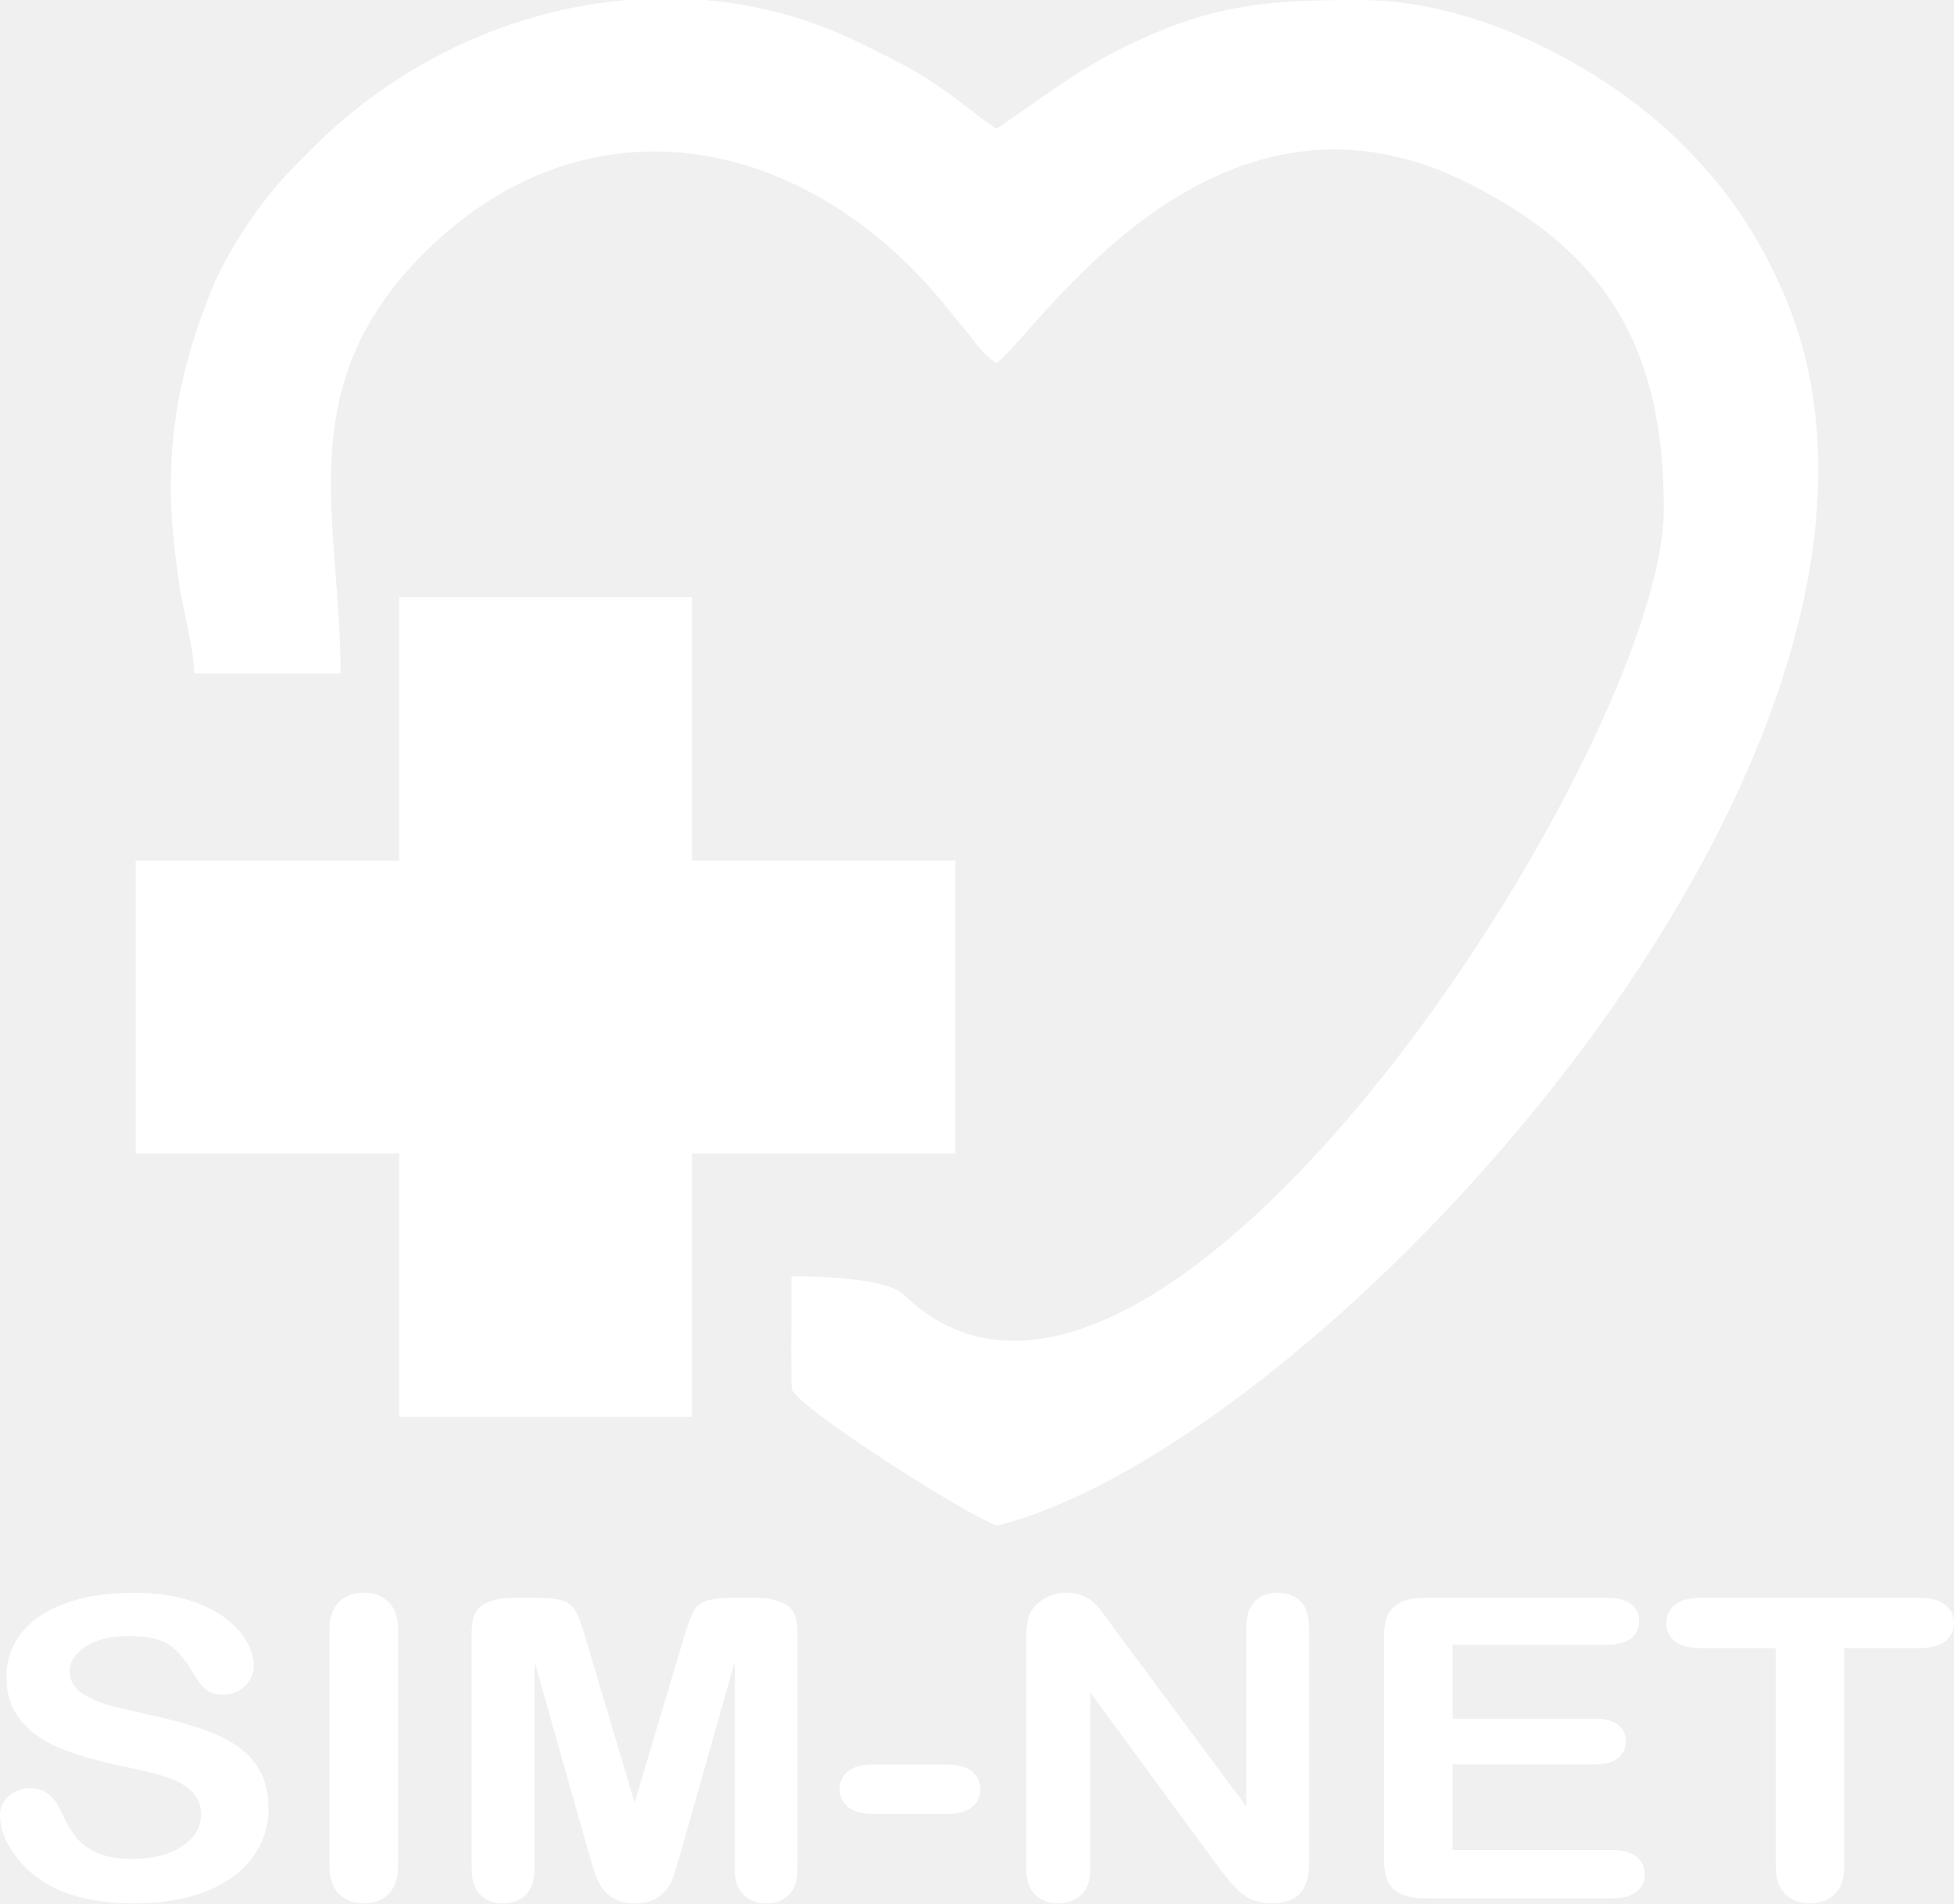
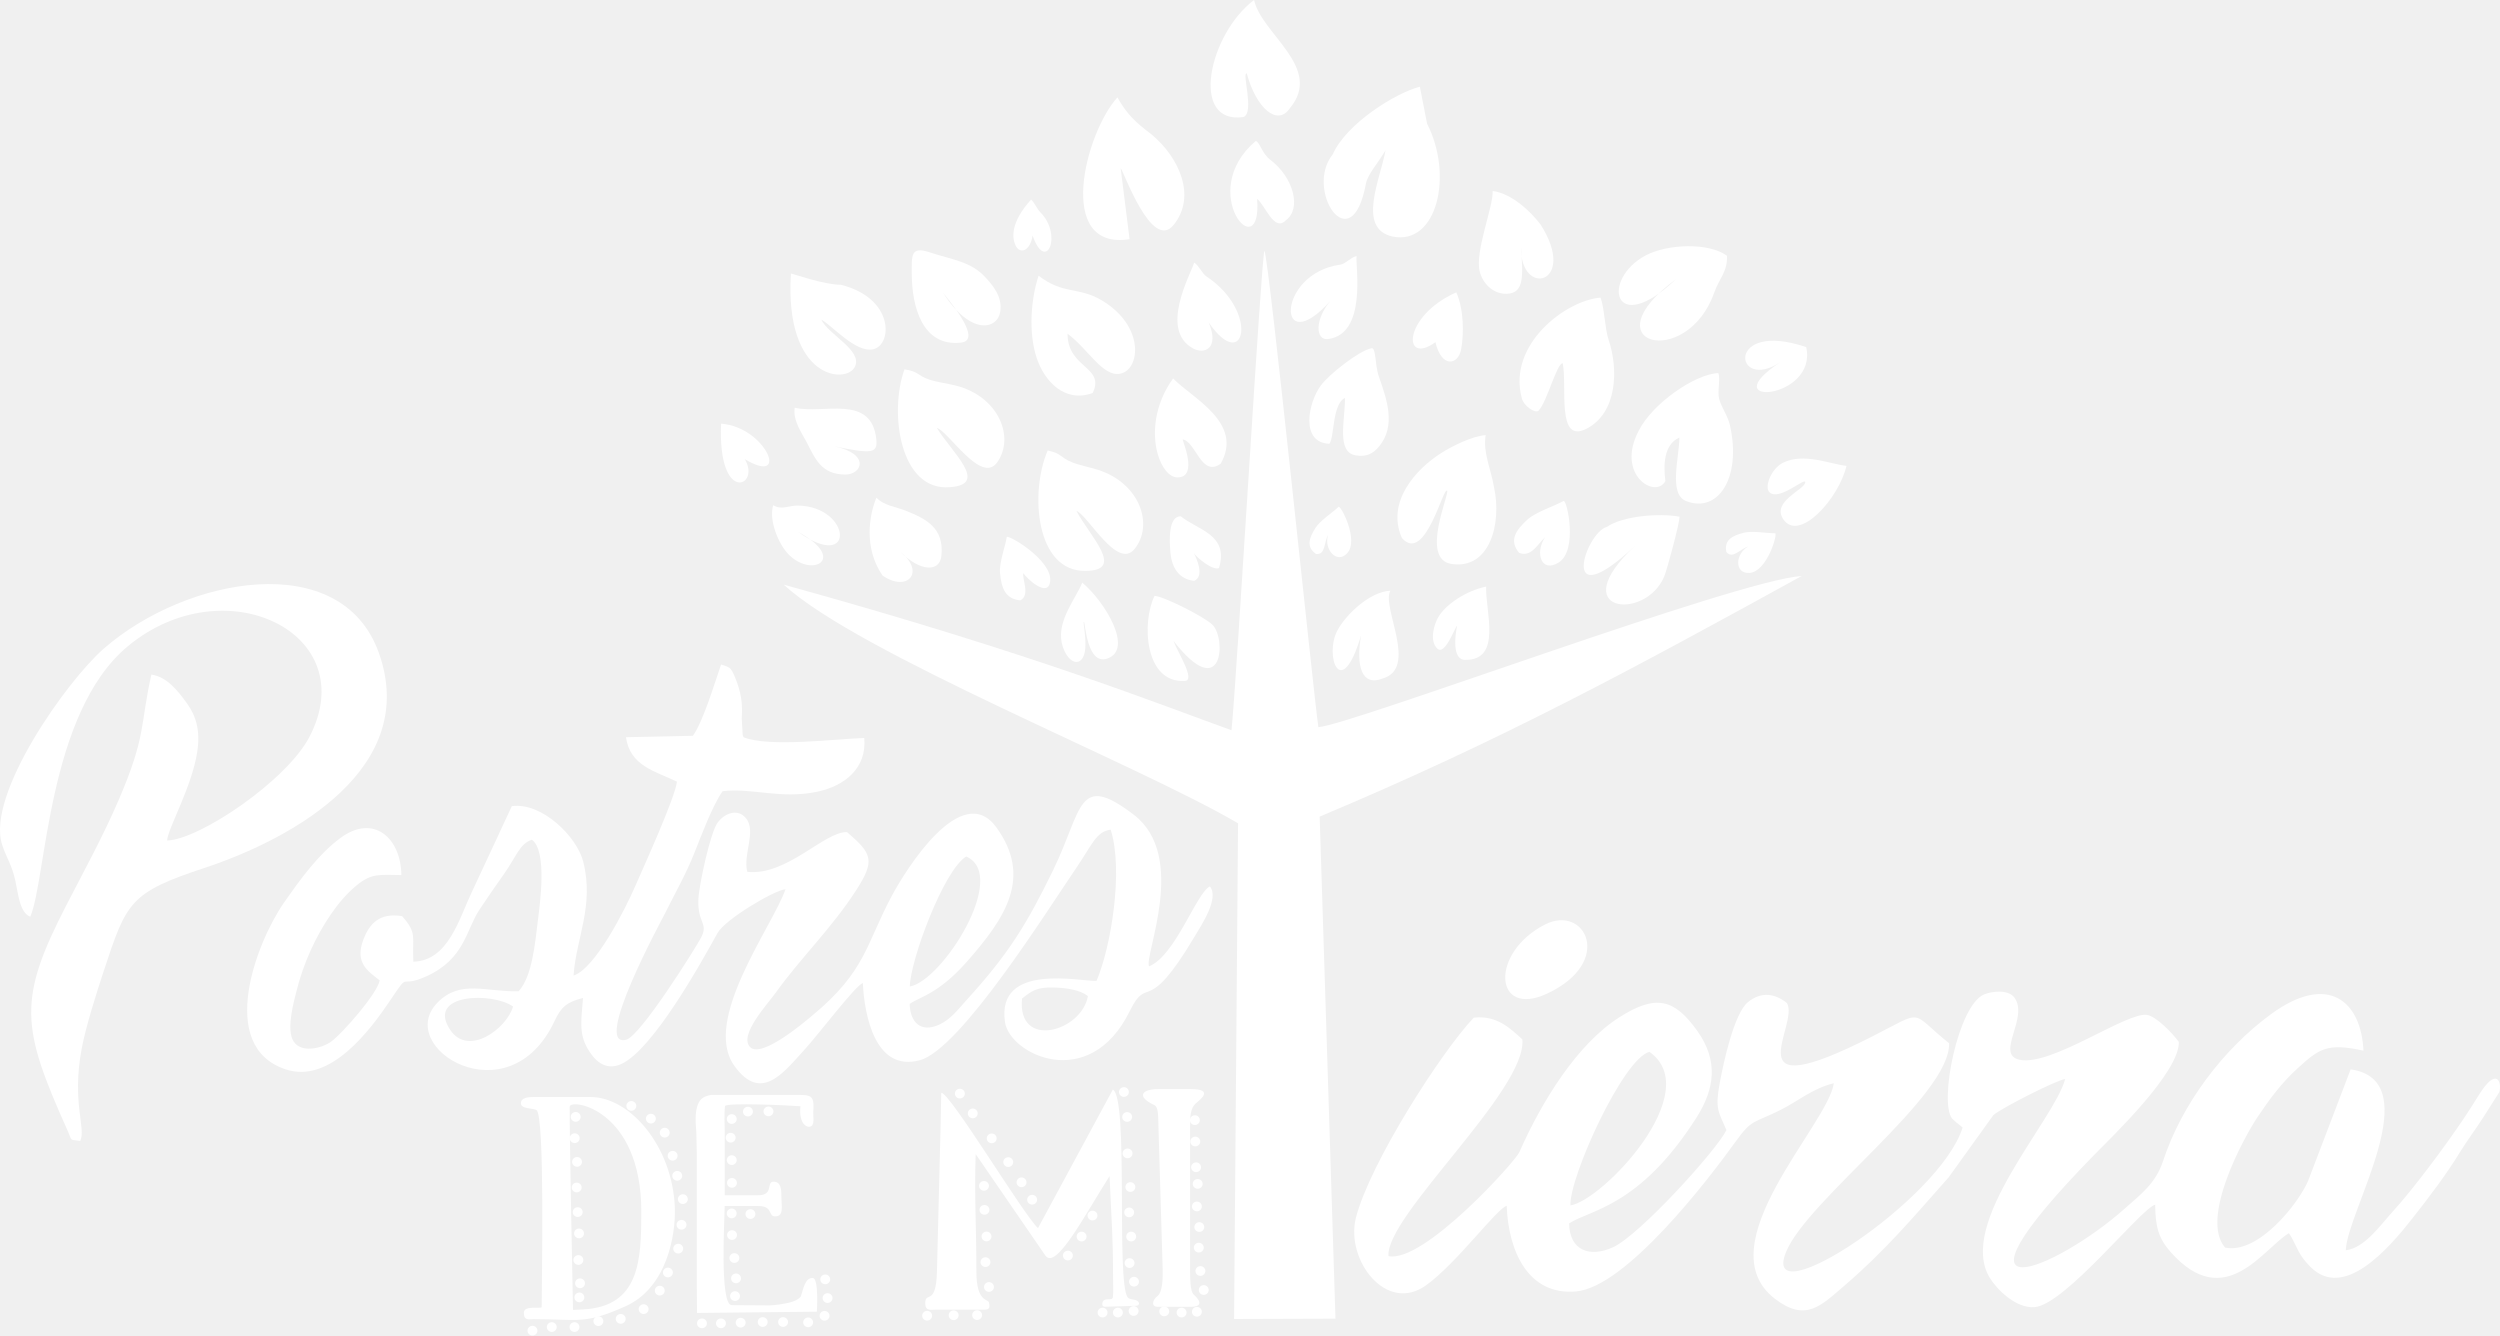
- <svg xmlns="http://www.w3.org/2000/svg" xml:space="preserve" width="35.026mm" height="34.118mm" version="1.1" style="shape-rendering:geometricPrecision; text-rendering:geometricPrecision; image-rendering:optimizeQuality; fill-rule:evenodd; clip-rule:evenodd" viewBox="0 0 810.69 789.67">
+ <svg xmlns="http://www.w3.org/2000/svg" xml:space="preserve" width="79.905mm" height="42.686mm" version="1.1" style="shape-rendering:geometricPrecision; text-rendering:geometricPrecision; image-rendering:optimizeQuality; fill-rule:evenodd; clip-rule:evenodd" viewBox="0 0 985305.1 526359.31">
  <defs>
    <style type="text/css">
   
    .fil0 {fill:white}
    .fil1 {fill:white;fill-rule:nonzero}
   
  </style>
  </defs>
  <g id="Capa_x0020_1">
-     <g id="_1999807482416">
+     <g id="_2642245167584">
+       <path class="fil0" d="M773509.29 444369.34c-8869.68,28573.36 -79976.32,74999.53 -69645.42,49195.71 8281.49,-20685.23 64917.72,-61659.87 64318.43,-82390.73 -15895.88,-12750.24 -9149.59,-13417.35 -30373.69,-2640.06 -56166.42,28517.88 -28363.74,-4466.28 -33535.35,-13215.12 -4726.47,-3793.01 -10121.27,-4626.59 -15348.38,-372.4 -5556.34,4519.31 -9694.62,24094.75 -11142.28,31894.1 -1940.9,10455.44 -420.49,11339.58 2646.23,18550.74 -4010.04,8124.89 -34286.31,41427.19 -44687.5,46173.38 -9166.86,4185.14 -17143.77,1337.91 -17320.11,-9386.35 8234.63,-5428.1 27778.02,-6417.05 50257.41,-41803.28 7124.84,-11215.03 8660.05,-22335.12 257.72,-34084.08 -9047.25,-12649.13 -16307.73,-14512.34 -30701.69,-5363.98 -16500.09,10487.5 -30477.27,32864.55 -39428.33,53174.92 -1659.75,3768.35 -37825.3,43888.45 -51579.29,40951.21 -1228.17,-15856.42 54732.32,-65503.44 52760.6,-85427.85 -4832.51,-4346.67 -9958.51,-9534.32 -19130.29,-8552.77 -12834.09,13469.14 -41075.75,57607.91 -46466.86,78901.06 -4175.27,16495.16 11920.37,37951.08 27696.63,26558.48 12184.25,-8796.93 27852,-30249.15 31736.26,-31294.81 626.41,17548.23 8275.33,35410.9 27318.07,33752.38 19614.9,-1709.07 51934.42,-43807.07 62699.37,-58769.49 6826.43,-9488.7 6926.32,-7227.19 18103.12,-12872.32 6906.59,-3487.2 12483.89,-8402.33 20811.01,-10418.45 -2318.23,16411.31 -50695.16,63835.06 -23226.65,84942.01 12127.53,9318.53 18152.45,2743.64 27199.69,-4995.28 16194.29,-13851.4 27008.56,-26768.11 41284.15,-42867.45l17622.21 -24522.64c3193.73,-2799.13 25234.13,-13971.01 28297.15,-14207.76 -4359,16323.76 -42909.37,56855.72 -29683.15,78399.19 2738.71,4462.58 10243.35,12081.9 17616.05,11497.41 12060.94,-954.42 41852.61,-38789.59 47531.03,-40396.32 113.45,8594.7 1215.84,13184.29 6132.2,18712.27 21468.25,24140.37 36555.21,-1559.87 46570.44,-7457.78l887.83 1356.41c2556.21,4573.56 2916.28,7187.73 7602.05,11909.27 13165.8,13270.61 30839.8,-7216.09 40149.7,-19057.54 6519.39,-8291.36 13347.06,-17246.12 18934.23,-26373.52 2519.22,-4116.08 6022.45,-8791.99 9000.39,-13413.65l6376.35 -10062.09c1038.27,-3789.31 -972.91,-10265.55 -8089.13,1191.17 -2197.38,3536.53 -3921.25,6281.41 -6424.44,9977 -7290.08,10763.72 -19300.46,26951.84 -27609.08,36055.81 -4596.99,5037.21 -10952.38,14273.12 -18390.43,15142.45 371.16,-15116.56 32880.58,-66873.41 1901.44,-71302.7l-16719.59 43841.59c-3694.36,8824.05 -19566.81,29112.23 -32756.04,26411.74 -10030.03,-11531.94 7449.15,-43480.3 12766.27,-51428.85 4980.49,-7445.45 9567.61,-13528.33 15724.48,-19153.72 8508.38,-7770.99 11650.32,-10201.43 26038.11,-7039.76 -859.47,-19268.4 -13755.22,-30945.85 -36365.32,-14435.89 -18907.1,13807.01 -35260.46,35500.91 -42630.69,57974.14 -2868.19,8746.37 -8587.3,12919.18 -15139.99,18756.67 -26930.88,23992.4 -76302.92,44598.72 -12062.17,-21134.08 6521.86,-6674.76 33727.72,-32510.65 33440.41,-44599.95 -2271.37,-3172.76 -8726.64,-9965.9 -12478.96,-10631.78 -7891.83,-1400.8 -37762.42,20343.66 -50287,17660.44 -9848.76,-2109.83 3918.79,-16752.88 -2128.33,-24613.88 -2410.71,-3134.54 -8715.54,-2432.9 -11809.39,-1166.51 -10285.28,4206.1 -17852.8,42318.72 -12699.68,48915.79 14.8,22.2 1439.03,1350.24 1599.33,1488.35 180.03,155.37 434.05,331.7 616.55,482.14l1964.33 1587zm-154566.46 30706.63c12594.87,-1898.97 53493.06,-44776.28 31120.95,-60527.89 -10382.69,2728.85 -31583.36,49396.7 -31120.95,60527.89z" />
+       <path class="fil0" d="M308873.98 230427.93c29826.19,27326.7 139153.96,70614.63 179070.6,94060.77l-1566.04 195356.14 39959.8 -131.94 -6229.61 -197871.66c71972.28,-30220.78 123568.83,-58309.54 189973.66,-94826.53 -25549.81,1584.53 -177720.36,58716.46 -190481.7,59573.47 -1866.91,-12388.94 -19362.12,-183990.67 -21256.16,-187784.91 -1249.13,2192.45 -10730.43,166705.09 -12982.06,189004.45 -27630.04,-9894.38 -77598.91,-30086.38 -176488.49,-57379.78z" />
      <g>
-         <path class="fil0" d="M70.87 201.61c0,13.83 1.44,26.67 3.4,40.32 1.83,12.74 6.06,25.89 6.31,37.41l60.73 0c0,-63.41 -21.37,-118.5 34.59,-174.31 64.8,-64.63 151.93,-51.58 211.34,15.83 4.62,5.25 7.32,9.11 12.1,14.63 5.61,6.47 7.02,10.41 14.04,15.11 15.81,-10.58 88.85,-128.51 195.98,-74.52 58.21,29.32 80.94,69.48 80.94,135.25 0,98.35 -211.2,427.2 -315.42,325.73 -5,-4.87 -22.58,-7.52 -46.52,-7.52 0,24.48 -0.26,37.6 0.13,46.46 0.32,7.09 80.99,58.03 85.73,56.82 137.09,-35.02 409.43,-331.57 323.86,-515.44 -11.07,-23.78 -22.58,-39.89 -39.87,-57.28 -27.35,-27.51 -80.62,-60.11 -134.22,-60.11l-1.73 0c-36.19,0.05 -58.85,1.76 -93.86,18.57 -21.67,10.4 -36.66,22.58 -55.01,34.87 -8.63,-5.78 -15.63,-12.07 -25.23,-18.49 -10.62,-7.12 -18.1,-10.42 -29.81,-16.34 -20.98,-10.61 -43.37,-16.69 -66.08,-18.61l-31.92 0c-47.84,3.96 -94.78,25.55 -130.56,61.33 -9.71,9.71 -14.61,14.56 -22.86,25.72 -6.52,8.83 -14.7,22.24 -18.75,32.26 -9.59,23.72 -17.29,49.31 -17.29,82.3z" />
-         <polygon class="fil0" points="165.61,357.08 56.3,357.08 56.3,478.53 165.61,478.53 165.61,587.84 287.06,587.84 287.06,478.53 396.37,478.53 396.37,357.08 287.06,357.08 287.06,247.77 165.61,247.77 " />
+         <path class="fil0" d="M273090.68 289990.3l-26375.98 556.13c1557.4,11345.74 11572.63,13405.02 20083.48,17519.87 -713.96,6392.38 -13449.41,34297.41 -16440.91,41190.43 -3950.85,9097.8 -15683.78,32355.28 -24299.44,35248.13 922.36,-14529.6 8251.9,-27517.83 3786.85,-44987.14 -2490.86,-9743.95 -16238.68,-23417.78 -28117.12,-21795.02l-15770.1 33851.03c-5047.07,10535.6 -9210.01,27054.19 -23045.38,27454.94 -553.66,-9907.95 1663.45,-11102.82 -4440.39,-17945.29 -8948.6,-1511.78 -12889.58,3072.88 -15213.97,9111.37 -3542.69,9201.38 1580.83,12438.27 6382.52,16188.12 -870.57,5132.16 -14532.07,20727.16 -19002.05,24054.06 -3883.03,2889.15 -12809.43,5006.38 -15391.54,-866.87 -2154.22,-4896.64 514.2,-14599.89 1599.33,-18951.49 2753.51,-11060.9 7624.25,-21590.33 13424.75,-30067.88 2907.65,-4248.03 6183.99,-8245.73 10238.42,-11577.56 6079.18,-4994.05 9124.93,-4134.58 17675.24,-4091.42 -123.31,-14451.92 -10848.8,-24379.6 -24066.39,-14577.69 -8586.07,6367.72 -15488.95,15844.09 -22237.7,25526.38 -10714.4,15373.04 -26738.51,56654.72 800.28,65664.98 17349.7,5678.42 33005.12,-15162.18 41159.6,-27302.04 8135.99,-12112.73 2850.92,-4201.17 14381.63,-9487.46 14885.97,-6822.74 15455.66,-18141.35 20690.16,-26103.47 3026.02,-4604.39 6144.53,-9043.55 9682.29,-14086.92 5213.54,-7435.59 6175.36,-11871.04 11027.6,-13573.95 6151.93,4425.59 3165.36,25351.28 2389.75,31649.95 -1133.22,9216.18 -2251.64,22225.37 -7608.22,28091.22 -12829.16,340.34 -22918.37,-4717.84 -31894.1,4372.57 -17548.23,17770.19 28012.3,45935.4 46037.74,7375.16 2584.58,-5529.21 4839.91,-7537.93 11234.76,-9102.74 -530.23,7879.5 -1869.38,13589.98 1792.93,19925.64 2520.45,4361.47 6789.44,9124.93 13364.32,6064.38 12337.15,-5742.54 30921.18,-39001.68 37836.4,-51550.93 3011.23,-5463.86 22481.86,-16958.81 26802.63,-17295.44 -5074.2,14659.08 -33068.01,51550.93 -20164.86,69576.36 10523.26,14701 19380.61,2668.43 27419.18,-6082.88 5773.37,-6282.64 20279.54,-25528.84 23224.18,-26532.59 616.55,12629.4 4837.45,35222.23 22507.75,30411.91 16008.09,-4359 50094.64,-58912.53 61444.08,-75511.27 6530.49,-9550.35 7947.32,-14560.43 13731.79,-15337.28 5132.16,16042.61 101.11,46402.74 -5581.01,59591.96 -5952.17,353.9 -39588.64,-7520.67 -36066.91,16289.23 1881.71,12710.78 33254.21,27967.91 49156.25,-4357.77 7357.9,-14956.25 6299.9,3055.62 25625.03,-29490.79 2562.38,-4313.38 9776.01,-15046.27 5980.53,-19656.83 -5236.97,2323.16 -13651.64,27454.94 -24008.43,31476.08 -1892.81,-4519.31 15414.97,-43392.75 -5994.09,-59741.17 -22305.52,-17034.03 -20087.18,-2213.41 -31768.32,21801.19 -10433.25,21452.22 -17768.95,33259.14 -33943.51,51004.66 -3383.62,3709.16 -6282.64,7761.12 -10958.55,9911.65 -7301.18,3358.96 -11467.82,-930.99 -11661.42,-8147.08 3627.78,-2668.43 11171.87,-3785.61 22370.88,-16450.77 15453.19,-17475.48 26043.05,-33487.26 11805.69,-53130.53 -13652.87,-18835.58 -35746.3,16713.42 -41300.18,27133.11 -10197.73,19137.69 -10169.37,29625.2 -31489.64,47212.89 -2876.82,2373.72 -19552.01,16627.1 -24183.53,12329.75 -4837.45,-4647.55 6827.67,-17042.66 10285.28,-21889.97 9285.23,-13017.82 22035.47,-25358.68 31488.41,-40105.3 7465.18,-11647.85 6262.91,-14316.28 -3653.67,-22819.73 -8878.31,-302.11 -23726.05,17348.47 -39308.72,15656.66 -1824.99,-6637.77 3662.3,-16085.77 -505.57,-21099.55 -3338,-4140.75 -8671.15,-1896.51 -11300.12,1858.28 -2825.03,4033.47 -7213.63,24341.37 -7479.98,29984.03 -446.38,9489.93 4118.55,9408.54 1027.17,15231.24 -2415.64,4550.13 -23919.65,38804.39 -29498.19,40207.65 -13592.45,3421.85 14085.69,-47323.86 15337.28,-49845.55 3966.88,-7984.31 8311.09,-15585.14 11534.41,-23721.12 2753.51,-6949.74 7112.51,-18616.09 11132.42,-24401.79 11819.25,-1393.4 22994.83,3287.44 37478.8,171.4 10550.39,-2268.9 19447.2,-9168.09 18365.77,-21145.18 -11070.76,368.7 -37598.41,3753.55 -47563.09,-278.68 -154.14,-237.99 -305.81,-917.43 -340.34,-779.32l-392.13 -6634.07c408.16,-6042.18 -236.75,-10354.33 -2625.27,-16184.42 -1757.17,-4291.18 -2262.74,-3964.41 -5527.98,-5071.74 -2506.89,7217.33 -6895.49,22132.89 -11086.79,28086.29zm-70877.28 106718.53c-8089.13,-5786.93 -34366.46,-5195.05 -24788.98,9171.79 7143.34,10715.63 22180.98,-388.43 24788.98,-9171.79zm200596.81 -3164.13c-2009.95,20214.19 23489.3,13101.67 25965.36,-966.75 -2993.96,-2389.75 -8316.02,-3247.98 -13525.86,-3381.16 -6868.36,-176.33 -8667.45,1426.7 -12439.5,4347.91zm-44226.32 -4746.2c12707.08,-2139.43 39219.94,-43752.81 22234,-51236.49 -8905.44,5323.29 -22116.86,41150.97 -22234,51236.49z" />
+         <path class="fil0" d="M11926.53 361294.24c6377.59,-14625.78 6677.23,-80256.23 38468.98,-106613.72 38138.51,-31617.89 92838.77,-5191.35 71572.75,35716.71 -9026.28,17363.26 -43439.6,40518.39 -56088.73,40862.43 72.75,-4375.03 9806.83,-21100.79 11884.61,-35091.52 1224.47,-8248.2 -479.68,-13963.61 -4090.19,-18974.92 -3622.84,-5024.88 -7902.93,-10419.68 -14012.93,-11329.71 -4497.11,20013.19 -1933.5,23954.18 -12835.33,49306.69 -6192.62,14400.13 -13580.12,27832.27 -20660.57,41559.13 -19298,37413.45 -17794.85,48122.91 419.25,88747.35 2066.67,4608.09 471.04,3462.54 5034.74,4204.87 2387.28,-5052.01 -3426.78,-14955.02 579.56,-36420.81 1621.52,-8689.65 5939.84,-22232.77 8747.6,-30749.78 8926.4,-27068.98 10276.65,-30732.52 39425.87,-40370.42 35614.36,-11773.63 85191.09,-39677.42 68880.9,-84991.33 -14816.91,-41167 -75844.21,-29857.02 -108343.76,-1519.18 -14618.39,12747.78 -46459.46,57670.8 -40072.01,77283.23 1811.42,5561.28 3784.38,7693.3 5228.34,14266.95 1094.99,4989.12 1664.68,12515.95 5860.92,14114.05z" />
      </g>
-       <path class="fil1" d="M111.43 750.2c0,7.52 -2.19,14.28 -6.56,20.29 -4.34,6.01 -10.75,10.71 -19.17,14.1 -8.42,3.4 -18.42,5.08 -29.95,5.08 -13.85,0 -25.28,-2.32 -34.26,-6.94 -6.37,-3.34 -11.53,-7.81 -15.51,-13.38 -3.99,-5.57 -5.98,-11 -5.98,-16.29 0,-3.05 1.21,-5.66 3.59,-7.86 2.39,-2.18 5.42,-3.25 9.11,-3.25 3.01,0 5.52,0.84 7.58,2.56 2.09,1.68 3.85,4.21 5.32,7.58 1.76,3.95 3.72,7.29 5.78,9.93 2.09,2.67 5,4.88 8.75,6.62 3.79,1.71 8.72,2.58 14.86,2.58 8.39,0 15.25,-1.74 20.51,-5.22 5.26,-3.48 7.9,-7.84 7.9,-13.06 0,-4.15 -1.4,-7.52 -4.24,-10.07 -2.84,-2.58 -6.53,-4.56 -11.04,-5.92 -4.47,-1.37 -10.51,-2.82 -18.03,-4.35 -10.06,-2.09 -18.52,-4.56 -25.28,-7.34 -6.8,-2.81 -12.18,-6.65 -16.17,-11.49 -3.99,-4.85 -5.98,-10.86 -5.98,-18.08 0,-6.85 2.09,-12.95 6.3,-18.28 4.21,-5.31 10.32,-9.4 18.29,-12.28 7.97,-2.87 17.34,-4.3 28.12,-4.3 8.59,0 16.04,0.96 22.34,2.84 6.27,1.92 11.5,4.44 15.64,7.58 4.12,3.14 7.15,6.44 9.08,9.9 1.89,3.46 2.87,6.85 2.87,10.13 0,2.99 -1.21,5.72 -3.59,8.13 -2.39,2.41 -5.39,3.6 -8.95,3.6 -3.27,0 -5.72,-0.72 -7.42,-2.15 -1.7,-1.45 -3.53,-3.83 -5.49,-7.11 -2.58,-4.7 -5.62,-8.39 -9.21,-11.03 -3.56,-2.64 -9.31,-3.95 -17.25,-3.95 -7.32,0 -13.26,1.42 -17.73,4.3 -4.51,2.87 -6.76,6.3 -6.76,10.33 0,2.5 0.75,4.64 2.29,6.47 1.53,1.8 3.66,3.37 6.33,4.67 2.68,1.31 5.39,2.32 8.13,3.08 2.75,0.73 7.29,1.8 13.59,3.22 7.9,1.65 15.09,3.46 21.49,5.46 6.4,1.97 11.86,4.38 16.36,7.23 4.51,2.81 8,6.41 10.51,10.74 2.52,4.35 3.79,9.67 3.79,15.96zm25.28 24.09l0 -98.19c0,-5.11 1.31,-8.91 3.92,-11.47 2.62,-2.55 6.01,-3.83 10.16,-3.83 4.25,0 7.71,1.25 10.36,3.77 2.64,2.53 3.98,6.36 3.98,11.52l0 98.19c0,5.17 -1.34,9 -3.98,11.55 -2.65,2.55 -6.11,3.83 -10.36,3.83 -4.08,0 -7.45,-1.28 -10.09,-3.86 -2.64,-2.58 -3.98,-6.41 -3.98,-11.52zm107.55 -5.51l-22.5 -79.41 0 86.03c0,4.76 -1.21,8.33 -3.59,10.71 -2.38,2.38 -5.55,3.57 -9.47,3.57 -3.82,0 -6.96,-1.19 -9.38,-3.54 -2.42,-2.35 -3.62,-5.92 -3.62,-10.74l0 -98.63c0,-5.46 1.6,-9.11 4.77,-11.03 3.2,-1.89 7.51,-2.84 12.9,-2.84l8.82 0c5.29,0 9.11,0.44 11.49,1.28 2.39,0.84 4.18,2.38 5.32,4.59 1.14,2.21 2.45,5.8 3.92,10.8l20.38 68.33 20.38 -68.33c1.47,-4.99 2.78,-8.59 3.92,-10.8 1.14,-2.21 2.91,-3.74 5.29,-4.59 2.38,-0.84 6.24,-1.28 11.53,-1.28l8.78 0c5.42,0 9.73,0.96 12.93,2.84 3.17,1.92 4.77,5.57 4.77,11.03l0 98.63c0,4.76 -1.21,8.33 -3.59,10.71 -2.38,2.38 -5.58,3.57 -9.57,3.57 -3.75,0 -6.86,-1.19 -9.27,-3.57 -2.42,-2.38 -3.62,-5.95 -3.62,-10.71l0 -86.03 -22.5 79.41c-1.47,5.14 -2.64,8.94 -3.59,11.35 -0.91,2.38 -2.61,4.59 -5.09,6.56 -2.52,2 -5.94,2.99 -10.35,2.99 -3.33,0 -6.14,-0.64 -8.43,-1.92 -2.29,-1.28 -4.08,-2.9 -5.36,-4.88 -1.27,-2 -2.29,-4.18 -3,-6.59 -0.75,-2.41 -1.5,-4.93 -2.25,-7.52zm148.41 -16.2l-30.25 0c-4.6,0 -8.1,-0.96 -10.48,-2.84 -2.38,-1.91 -3.59,-4.38 -3.59,-7.4 0,-3.05 1.18,-5.54 3.49,-7.46 2.32,-1.89 5.85,-2.84 10.58,-2.84l30.25 0c4.73,0 8.26,0.96 10.58,2.84 2.32,1.92 3.49,4.41 3.49,7.46 0,3.02 -1.14,5.49 -3.46,7.4 -2.28,1.89 -5.81,2.84 -10.61,2.84zm69.79 -76.63l54.61 73.49 0 -74.19c0,-4.82 1.18,-8.42 3.49,-10.83 2.32,-2.41 5.45,-3.63 9.4,-3.63 4.05,0 7.29,1.19 9.64,3.6 2.35,2.41 3.53,6.04 3.53,10.86l0 98.02c0,10.94 -5.09,16.4 -15.29,16.4 -2.55,0 -4.83,-0.32 -6.89,-0.99 -2.03,-0.64 -3.95,-1.68 -5.72,-3.08 -1.79,-1.42 -3.43,-3.08 -4.96,-4.99 -1.53,-1.89 -3.07,-3.83 -4.6,-5.8l-53.27 -72.56 0 72.97c0,4.76 -1.24,8.36 -3.72,10.8 -2.52,2.44 -5.72,3.66 -9.6,3.66 -4.02,0 -7.25,-1.22 -9.67,-3.69 -2.45,-2.47 -3.66,-6.07 -3.66,-10.77l0 -96.13c0,-4.09 0.53,-7.29 1.54,-9.61 1.21,-2.56 3.23,-4.65 6.04,-6.27 2.81,-1.6 5.85,-2.41 9.08,-2.41 2.58,0 4.77,0.38 6.57,1.1 1.83,0.75 3.43,1.74 4.8,2.99 1.37,1.25 2.78,2.84 4.21,4.85 1.44,1.97 2.94,4.03 4.47,6.21zm204.23 6.44l-64.02 0 0 30.65 58.95 0c4.34,0 7.58,0.87 9.7,2.58 2.15,1.71 3.2,4.01 3.2,6.82 0,2.82 -1.05,5.14 -3.14,6.91 -2.12,1.77 -5.36,2.67 -9.77,2.67l-58.95 0 0 35.53 66.2 0c4.47,0 7.84,0.93 10.09,2.76 2.29,1.83 3.43,4.3 3.43,7.34 0,2.93 -1.14,5.34 -3.43,7.17 -2.25,1.83 -5.62,2.76 -10.09,2.76l-77.21 0c-6.17,0 -10.62,-1.22 -13.32,-3.66 -2.71,-2.44 -4.08,-6.39 -4.08,-11.81l0 -93.75c0,-3.63 0.62,-6.59 1.83,-8.88 1.21,-2.29 3.1,-3.98 5.68,-5.02 2.58,-1.04 5.88,-1.57 9.9,-1.57l75.02 0c4.54,0 7.9,0.9 10.09,2.67 2.19,1.8 3.3,4.15 3.3,7.02 0,2.96 -1.11,5.34 -3.3,7.14 -2.19,1.77 -5.55,2.67 -10.09,2.67zm129.43 1.39l-30.99 0 0 90.5c0,5.23 -1.31,9.09 -3.95,11.61 -2.61,2.53 -6.01,3.77 -10.16,3.77 -4.21,0 -7.68,-1.28 -10.32,-3.83 -2.65,-2.56 -3.98,-6.39 -3.98,-11.55l0 -90.5 -31 0c-4.87,0 -8.46,-0.96 -10.81,-2.84 -2.35,-1.91 -3.56,-4.44 -3.56,-7.58 0,-3.22 1.24,-5.77 3.69,-7.66 2.45,-1.89 6.01,-2.81 10.68,-2.81l90.4 0c4.93,0 8.56,0.96 10.98,2.9 2.38,1.94 3.59,4.47 3.59,7.58 0,3.14 -1.24,5.66 -3.66,7.58 -2.42,1.89 -6.04,2.84 -10.91,2.84z" />
+       <path class="fil0" d="M608971.99 364346.16c-21966.42,11143.51 -20220.35,37115.04 866.87,27214.49 26535.05,-12460.46 14890.9,-35207.44 -866.87,-27214.49z" />
+       <path class="fil0" d="M546066.69 59234.37c-1955.69,11139.81 -11456.72,30878.03 2779.4,33990.37 17461.91,3599.42 24075.02,-24052.82 13596.15,-44468.01l-2843.53 -14586.33c-9427.04,2424.27 -28880.41,14401.36 -34320.84,26638.63 -11328.48,14011.7 7330.77,42476.55 13054.82,11636.75 710.26,-3823.84 4650.02,-7914.03 7734,-13211.42z" />
+       <path class="fil0" d="M445188.11 94271.63l-3514.33 -28001.21c1055.53,837.27 12212.61,33018.69 20846.77,22411.57 9196.45,-11300.12 2152.99,-26675.63 -8595.93,-35632.86 -2985.33,-2487.16 -8791.99,-5962.03 -13504.9,-14678.81 -12693.52,13919.22 -24684.17,60514.32 4768.39,55901.3z" />
+       <path class="fil0" d="M615906.94 143172.63c1847.18,8997.92 -2647.46,32123.46 9471.43,25752.03 12224.94,-6428.14 12412.37,-23620.01 8644.02,-34893 -1584.53,-4741.26 -1596.86,-12232.34 -3201.12,-16729.45 -13538.19,1003.74 -36816.63,18410.16 -31035.86,39690.98 871.8,3208.52 5415.77,6060.68 6582.28,4868.27 3340.46,-3418.15 7208.7,-18818.32 9539.25,-18688.84z" />
+       <path class="fil0" d="M572014.79 222253.72c14982.15,2355.22 20007.03,-15662.82 16797.27,-30304.64 -1091.29,-6816.57 -4462.58,-13634.37 -3272.64,-20450.94 -5259.17,326.77 -13243.48,4335.58 -17491.51,7029.9 -10271.71,6515.69 -21777.76,19481.73 -15516.08,33531.65 9155.76,10355.56 16327.46,-20638.37 17813.34,-18623.49 966.75,1310.78 -10671.24,26876.62 1669.62,28817.52z" />
+       <path class="fil0" d="M369223.06 168643.52c4543.97,1261.46 17456.98,22337.58 23739.62,13649.17 7166.77,-9909.18 611.62,-26046.75 -16211.55,-30313.27 -3395.95,-861.94 -7468.88,-1360.11 -10399.95,-2339.19 -4920.06,-1642.49 -4087.72,-3172.76 -9867.26,-4084.02 -6134.67,16850.29 -1873.08,48153.74 17920.62,46450.83 15596.23,-1090.06 712.73,-13677.53 -5181.48,-23363.52z" />
+       <path class="fil0" d="M661880.56 172467.36c-22.2,7793.18 -4345.44,22210.57 2608,24993.68 12520.88,5010.08 21992.32,-9054.64 17332.44,-29807.7 -834.81,-3719.03 -3299.77,-6976.87 -4246.79,-10354.33 -828.64,-2954.5 585.72,-8026.24 -350.2,-10256.92 -9253.17,382.26 -26066.47,12056.01 -31416.89,22801.23 -9063.28,17360.8 6664.9,26914.85 10556.56,19761.64 -757.12,-5876.95 -797.81,-14412.46 5516.88,-17137.61z" />
+       <path class="fil0" d="M660484.69 110088.59c-34796.81,25623.79 4350.37,36004.02 15218.9,5028.58 1881.71,-5366.45 5196.28,-8022.54 4933.63,-14310.11 -7371.46,-5397.27 -23565.75,-4588.36 -31939.72,-191.13 -17888.56,9394.98 -12973.43,32960.73 11787.19,9472.66z" />
+       <path class="fil0" d="M430656.04 154893.24c5023.64,-10492.44 -9967.14,-9661.33 -9900.55,-23361.06 8255.6,6166.73 13725.62,16927.98 20608.78,15772.57 8033.64,-1347.78 10117.58,-18760.36 -7293.78,-29020.98 -9007.79,-5304.79 -15068.47,-2120.93 -24731.03,-9621.87 -2929.84,8695.81 -4167.87,22257.43 -741.09,32474.89 3007.53,8970.79 10910.46,17807.18 22057.67,13756.45z" />
+       <path class="fil0" d="M494250.65 0c-17908.29,13502.43 -25491.85,49158.72 -4192.54,46131.46 4505.74,-1701.68 -725.06,-17579.06 1309.55,-17202.96 3707.93,13714.52 12094.23,21005.84 16994.57,13731.79 13310.07,-15985.89 -11106.52,-29104.83 -14111.58,-42660.28z" />
+       <path class="fil0" d="M644497.57 215046.26c-28469.78,26382.15 3916.32,29998.83 11404.93,12176.85 1102.39,-2624.03 6064.38,-20962.68 6034.79,-23587.95 -8209.97,-1478.49 -22451.03,-257.72 -28606.66,4013.74 -8451.66,2151.76 -19680.26,36336.95 11166.94,7397.36z" />
+       <path class="fil0" d="M323676.09 125957.34c4203.63,2225.74 13599.85,13258.28 20508.9,11686.08 7512.04,-1710.31 8452.89,-20081.01 -12795.87,-25408 -6784.51,-13.56 -18897.24,-4356.54 -19667.93,-4437.92 -2637.6,41892.06 22024.38,43777.47 25276.06,36636.6 2928.61,-6430.61 -10549.16,-12561.58 -13321.17,-18476.75z" />
+       <path class="fil0" d="M523941.2 174901.5c1993.92,-2389.75 1076.5,-15720.78 6145.76,-18042.7 59.19,8787.06 -3473.64,21316.58 4207.33,22608.87 4239.39,712.73 6863.43,-628.88 9275.37,-3566.12 6714.22,-8175.44 3006.29,-18503.88 -107.28,-27433.98 -1710.31,-4907.73 -1034.57,-11936.4 -3079.05,-11175.57 -4987.88,1062.93 -16627.1,10309.94 -19819.6,14643.05 -5065.57,6874.53 -8117.49,22563.24 3377.46,22966.46z" />
+       <path class="fil0" d="M371643.64 115334.19c11132.42,17355.87 21447.29,14265.72 22552.14,7695.77 1032.1,-6140.83 -3054.39,-10699.6 -5821.46,-13724.39 -5672.25,-6201.25 -12708.32,-6822.74 -22040.41,-9877.12 -7404.76,-2424.27 -7036.06,976.61 -6981.81,8849.95 85.08,12355.65 4066.76,28426.63 19349.79,26763.18 7269.12,-791.65 -204.69,-11296.42 -7058.26,-19707.38z" />
+       <path class="fil0" d="M607180.3 88501.96c-3643.81,-4820.18 -11138.58,-12210.14 -18887.37,-13231.15 274.98,6291.27 -7127.31,23962.81 -5085.3,31827.51 1151.71,4436.69 5064.34,8777.2 10501.07,8692.11 7343.1,-114.68 6431.84,-7494.77 5768.44,-18417.56 -399.52,20232.68 22649.56,14566.6 7703.17,-8870.91z" />
+       <path class="fil0" d="M466152.03 173199.82c5143.25,792.88 7272.82,15069.7 14950.09,9556.52 9179.19,-16205.38 -11356.84,-25891.37 -18757.9,-33594.54 -7441.75,10306.24 -8283.96,21719.8 -6132.2,29520.38 1536.44,5573.61 4600.69,9483.76 7884.43,9472.66 8470.16,-27.13 1617.83,-15021.61 2055.58,-14955.02z" />
+       <path class="fil0" d="M462503.29 252600.28c19518.72,25046.7 20891.16,-951.95 15348.38,-6375.12 -3165.36,-3097.54 -18930.53,-11088.02 -22816.03,-11386.43 -5084.07,10238.42 -4063.06,34514.43 11973.39,33527.96 4335.58,-266.35 -3007.53,-11502.35 -4505.74,-15766.4z" />
+       <path class="fil0" d="M536428.79 250406.6c-2155.46,12501.16 462.41,20174.73 8429.46,17026.63 14291.61,-4032.23 -484.61,-28076.43 3096.31,-34620.48 -8127.35,421.72 -17412.59,9313.59 -20809.77,15577.74 -5334.39,9835.2 1367.51,28765.73 9284,2016.12z" />
+       <path class="fil0" d="M328683.71 175878.11c15042.57,3107.41 17255.98,2812.7 16692.46,-2696.79 -1848.42,-18087.09 -20978.71,-9785.87 -32161.68,-12496.22 -820.01,5133.39 3051.92,10349.4 4685.78,13539.42 3368.83,6576.12 5754.87,12710.78 15123.96,12809.43 6766.01,71.52 10124.97,-8171.75 -4340.51,-11155.84z" />
+       <path class="fil0" d="M354956.11 217574.11c7567.53,7662.48 15394,8103.93 16077.14,1467.39 1139.38,-11065.83 -6117.4,-14596.19 -14242.29,-17826.91 -3696.83,-1469.85 -8520.71,-1966.79 -11376.57,-5081.6 -2844.76,6886.86 -5091.46,19785.07 2399.61,30685.66 9715.59,6793.14 17050.06,-1283.66 7142.11,-9244.54z" />
+       <path class="fil0" d="M524330.86 118605.6c-6167.96,7251.85 -5966.96,15699.81 -874.27,15016.68 15273.16,-2051.88 10787.15,-28113.42 11184.21,-32695.61 -2172.72,424.19 -4415.73,3108.64 -6398.55,3378.69 -25391.97,3455.14 -25253.86,38075.62 -3911.39,14300.25z" />
+       <path class="fil0" d="M495449.22 78367.13c3305.94,2665.96 6747.52,13284.17 11380.27,8412.2 6145.76,-4467.52 3098.78,-16768.91 -6192.62,-23811.14 -3346.63,-2536.48 -4119.78,-7026.2 -5738.84,-7399.83 -23823.47,20321.47 2694.32,50192.05 551.2,22798.76z" />
+       <path class="fil0" d="M727734.2 183609.64c-6373.89,-668.34 -16893.45,-5307.26 -25047.94,-1214.6 -4576.03,2296.03 -7389.96,9435.67 -5363.98,11555.37 3686.97,3857.13 14480.28,-6243.18 14165.84,-3795.48 -372.4,2895.32 -13244.71,7486.14 -8725.41,14387.8 6198.79,9468.97 21993.55,-8045.97 24971.48,-20933.08z" />
+       <path class="fil0" d="M577384.93 260071.63c14786.09,198.53 7979.38,-19050.14 8339.45,-28877.94 -7954.72,1640.02 -15977.26,7050.86 -18909.57,12100.4 -1611.66,2773.24 -3553.79,9279.07 -341.57,12337.15 3067.95,2921.21 7059.49,-8742.67 7795.65,-8974.49 -712.73,3431.71 -2123.4,13344.59 3116.04,13414.88z" />
+       <path class="fil0" d="M711879.02 136814.77c-32069.2,-10937.59 -28417.99,17960.08 -10285.28,5971.9 -27098.58,17868.83 14858.84,14956.25 10285.28,-5971.9z" />
+       <path class="fil0" d="M470695.99 228918.62c4119.78,-1864.45 944.55,-8719.24 -180.03,-10948.68 877.97,1551.24 7315.97,6987.97 9898.08,5941.07 4086.49,-13280.47 -8521.95,-15045.04 -15075.87,-20448.48 -4990.35,53.02 -4472.45,9773.54 -4032.23,14472.88 551.2,5895.45 3457.61,10423.38 9390.05,10983.21z" />
+       <path class="fil0" d="M293530.53 180949.85c15655.42,9411.01 10513.4,-7060.72 -2792.97,-12429.64 -2006.25,-810.15 -4199.93,-1367.51 -6535.42,-1545.07 -1420.53,32235.67 15828.06,24691.57 9328.39,13974.71z" />
+       <g>
+         <path class="fil1" d="M210259.37 432357.72c-1694.28,0 -5045.84,140.57 -4950.89,2520.45 88.78,2210.95 4192.54,1763.33 6065.61,2579.64 3488.44,1522.88 2076.54,69548 2116,77660.56 30.83,863.17 -7034.83,-837.27 -7034.83,2235.61 0,3319.5 2096.27,2551.28 3804.11,2551.28 17976.11,0 19844.26,2244.24 36228.44,-5059.4 16343.49,-7285.15 19880.02,-28097.39 19480.49,-38921.53 -885.36,-23878.96 -17460.68,-43566.61 -33276.4,-43566.61l-22432.53 0zm14270.65 3838.64c70.29,-3462.54 28221.93,683.14 28221.93,41324.84 0,19056.31 -582.02,37399.89 -22907.28,38542.97l-4010.04 205.93c0,0 -1464.92,-72248.49 -1304.62,-80073.73z" />
+         <path class="fil1" d="M285622.67 475323.81l13257.04 0c5969.43,0 3670.94,4080.32 6655.03,4080.32 3511.87,0 2434.14,-4104.99 2434.14,-7424.49 0,-3072.88 -44.39,-6250.58 -3117.27,-6250.58 -2984.1,0 251.55,5339.32 -5971.9,5339.32l-13257.04 0 0 -25756.97c0,-1413.13 -272.51,-6540.36 127.01,-9371.55 203.46,-1452.59 25652.15,-294.71 29728.78,65.35 -657.24,6169.19 1905.14,8312.32 3646.27,8058.3 2177.65,-318.14 1282.42,-3887.96 1392.17,-5749.94 118.38,-2001.32 287.31,-4070.46 -419.25,-5296.16 -705.33,-1224.47 -2196.15,-1474.79 -4827.58,-1474.79l-35073.03 0c-2636.37,506.8 -3961.95,1351.48 -4844.85,3081.51 -1829.92,3578.45 -1038.27,9256.87 -913.73,11672.51l183.73 8192.71 0 51431.32 93.72 11539.34 47221.52 -495.71c0,0 844.67,-13047.42 -1547.54,-13264.44 -3061.78,-276.21 -3813.97,4342.97 -4738.8,7191.43 -30.83,96.18 -748.49,1313.25 -3548.86,2207.25 -2757.21,879.2 -7606.99,1395.87 -8692.11,1388.47l-15011.74 -97.41c-4905.27,-32.06 -2775.71,-34648.84 -2775.71,-39065.8z" />
+         <path class="fil1" d="M444392.76 511247.68c727.53,1037.04 2633.9,678.2 3822.61,1450.12 1154.18,748.49 811.38,1903.9 -468.58,1942.13l-12095.47 371.16c-1205.97,35.76 -1411.9,-836.04 -1097.46,-1770.73 727.53,-2159.16 3828.77,-242.92 4060.59,-2027.21 250.32,-1921.17 55.49,-5839.96 55.49,-9169.32 0,-14810.75 -614.08,-20748.12 -1368.74,-38519.54 -9923.98,15625.83 -21169.84,37319.73 -25321.68,31276.32l-27445.08 -39943.77c-565.99,16706.02 282.38,28130.68 282.38,46259.7 0,12202.75 4568.63,10707 4954.59,12229.87 786.72,3103.71 -840.97,2816.4 -2917.51,2816.4l-17956.38 0c-2076.54,0 -4244.33,689.3 -4244.33,-2509.36 0,-4978.02 4272.69,1421.76 4622.89,-12536.92l1416.83 -56634.99 274.98 -13781.11c3325.67,-293.48 32384.87,48036.6 38122.48,53327.82 9832.73,-18198.07 19665.46,-36396.14 29498.19,-54594.21 6287.57,3093.84 1289.82,75383.03 5804.2,81813.64z" />
+         <path class="fil1" d="M458233.07 500157.19c122.08,4091.42 -168.93,9182.89 -1916.24,10528.2 -2345.35,1807.72 -2585.81,4360.24 -16.03,4360.24l13005.49 0c3938.52,0 4611.79,-1736.2 1164.05,-4828.81 -1436.56,-1287.36 -1437.79,-6424.44 -1437.79,-10059.62l0 -56033.24c0,-4102.52 115.91,-7413.39 2260.27,-9248.24 1850.88,-1583.3 7264.18,-5638.96 -1986.52,-5638.96l-13005.49 0c-5802.96,0 -8944.9,2730.08 -1299.69,6341.83 1558.64,736.16 1439.03,3980.44 1573.43,8545.37l1658.52 56033.24z" />
+         <ellipse class="fil0" cx="209858.21" cy="524442.23" rx="1951.77" ry="1917.17" />
+         <ellipse class="fil0" cx="217462.08" cy="523026.15" rx="1951.77" ry="1917.17" />
+         <ellipse class="fil0" cx="226418.84" cy="523026.15" rx="1951.77" ry="1917.17" />
+         <ellipse class="fil0" cx="235835.13" cy="520695.08" rx="1951.77" ry="1917.17" />
+         <ellipse class="fil0" cx="244638.43" cy="519792.31" rx="1951.77" ry="1917.17" />
+         <ellipse class="fil0" cx="253672.33" cy="515957.16" rx="1951.77" ry="1917.17" />
+         <ellipse class="fil0" cx="260026.16" cy="508663.28" rx="1951.77" ry="1917.17" />
+         <ellipse class="fil0" cx="263241.24" cy="501519.33" rx="1951.77" ry="1917.17" />
+         <ellipse class="fil0" cx="267299.07" cy="492118.44" rx="1951.77" ry="1917.17" />
+         <ellipse class="fil0" cx="268600.53" cy="482717.56" rx="1951.77" ry="1917.17" />
+         <ellipse class="fil0" cx="269128.08" cy="472600.49" rx="1951.77" ry="1917.17" />
+         <ellipse class="fil0" cx="266913.36" cy="463417.15" rx="1951.77" ry="1917.17" />
+         <ellipse class="fil0" cx="265095.96" cy="455509.75" rx="1951.77" ry="1917.17" />
+         <ellipse class="fil0" cx="261979.6" cy="446411.15" rx="1951.77" ry="1917.17" />
+         <ellipse class="fil0" cx="256525.75" cy="440883.71" rx="1951.77" ry="1917.17" />
+         <ellipse class="fil0" cx="248821.51" cy="435867.13" rx="1951.77" ry="1917.17" />
+         <ellipse class="fil0" cx="226894.96" cy="440183.81" rx="1951.77" ry="1917.17" />
+         <ellipse class="fil0" cx="226500.13" cy="448590.67" rx="1951.77" ry="1917.17" />
+         <ellipse class="fil0" cx="227421.68" cy="457925.56" rx="1951.77" ry="1917.17" />
+         <ellipse class="fil0" cx="227289.8" cy="468012.48" rx="1951.77" ry="1917.17" />
+         <ellipse class="fil0" cx="227684.63" cy="477711.58" rx="1951.77" ry="1917.17" />
+         <ellipse class="fil0" cx="228211.35" cy="486117.62" rx="1951.77" ry="1917.17" />
+         <ellipse class="fil0" cx="227948.4" cy="496593.19" rx="1951.77" ry="1917.17" />
+         <ellipse class="fil0" cx="228606.18" cy="505774.9" rx="1951.77" ry="1917.17" />
+         <ellipse class="fil0" cx="228343.24" cy="511336.56" rx="1951.77" ry="1917.17" />
+         <ellipse class="fil0" cx="276662.27" cy="521553.04" rx="1951.77" ry="1917.17" />
+         <ellipse class="fil0" cx="284142.55" cy="521553.04" rx="1951.77" ry="1917.17" />
+         <ellipse class="fil0" cx="291910.65" cy="521293.94" rx="1951.77" ry="1917.17" />
+         <ellipse class="fil0" cx="300600.32" cy="521035.65" rx="1951.77" ry="1917.17" />
+         <ellipse class="fil0" cx="308631.37" cy="521035.65" rx="1951.77" ry="1917.17" />
+         <ellipse class="fil0" cx="318505.53" cy="521165.2" rx="1951.77" ry="1917.17" />
+         <ellipse class="fil0" cx="324980.47" cy="518578.29" rx="1951.77" ry="1917.17" />
+         <ellipse class="fil0" cx="326165.81" cy="511594.85" rx="1951.77" ry="1917.17" />
+         <ellipse class="fil0" cx="325244.25" cy="504223.57" rx="1951.77" ry="1917.17" />
+         <ellipse class="fil0" cx="289695.93" cy="510819.18" rx="1951.77" ry="1917.17" />
+         <ellipse class="fil0" cx="290091.6" cy="503835.74" rx="1951.77" ry="1917.17" />
+         <ellipse class="fil0" cx="289432.99" cy="495817.53" rx="1951.77" ry="1917.17" />
+         <ellipse class="fil0" cx="288511.43" cy="486764.55" rx="1951.77" ry="1917.17" />
+         <ellipse class="fil0" cx="288379.55" cy="478228.96" rx="1951.77" ry="1917.17" />
+         <ellipse class="fil0" cx="295752.82" cy="478488.06" rx="1951.77" ry="1917.17" />
+         <ellipse class="fil0" cx="302870.61" cy="438022.21" rx="1951.77" ry="1917.17" />
+         <ellipse class="fil0" cx="294779.01" cy="438106.14" rx="1951.77" ry="1917.17" />
+         <ellipse class="fil0" cx="288395.31" cy="441032" rx="1951.77" ry="1917.17" />
+         <ellipse class="fil0" cx="287969.78" cy="448389.42" rx="1951.77" ry="1917.17" />
+         <ellipse class="fil0" cx="288395.31" cy="457229.74" rx="1951.77" ry="1917.17" />
+         <ellipse class="fil0" cx="288479.91" cy="466196.35" rx="1951.77" ry="1917.17" />
+         <ellipse class="fil0" cx="365403.66" cy="518548.96" rx="1951.77" ry="1917.17" />
+         <ellipse class="fil0" cx="375854.31" cy="518372.97" rx="1951.77" ry="1917.17" />
+         <ellipse class="fil0" cx="385111.34" cy="518314.3" rx="1951.77" ry="1917.17" />
+         <ellipse class="fil0" cx="389769.72" cy="507226.83" rx="1951.77" ry="1917.17" />
+         <ellipse class="fil0" cx="388396.09" cy="497429.97" rx="1951.77" ry="1917.17" />
+         <ellipse class="fil0" cx="388813.32" cy="487316.97" rx="1951.77" ry="1917.17" />
+         <ellipse class="fil0" cx="387995.45" cy="476831.62" rx="1951.77" ry="1917.17" />
+         <ellipse class="fil0" cx="387813.8" cy="467373.7" rx="1951.77" ry="1917.17" />
+         <ellipse class="fil0" cx="420881.13" cy="494842.24" rx="1951.77" ry="1917.17" />
+         <ellipse class="fil0" cx="426283.55" cy="487351.19" rx="1951.77" ry="1917.17" />
+         <ellipse class="fil0" cx="430572.81" cy="479080.4" rx="1951.77" ry="1917.17" />
+         <ellipse class="fil0" cx="378302.95" cy="431014.33" rx="1951.77" ry="1917.17" />
+         <ellipse class="fil0" cx="383386.85" cy="438816.62" rx="1951.77" ry="1917.17" />
+         <ellipse class="fil0" cx="390853.85" cy="448648.52" rx="1951.77" ry="1917.17" />
+         <ellipse class="fil0" cx="397367.78" cy="458011.93" rx="1951.77" ry="1917.17" />
+         <ellipse class="fil0" cx="402610.94" cy="465971.47" rx="1951.77" ry="1917.17" />
+         <ellipse class="fil0" cx="406786.56" cy="472830.25" rx="1951.77" ry="1917.17" />
+         <ellipse class="fil0" cx="442965.28" cy="430389.39" rx="1951.77" ry="1917.17" />
+         <ellipse class="fil0" cx="444236.05" cy="440221.29" rx="1951.77" ry="1917.17" />
+         <ellipse class="fil0" cx="444395.31" cy="454578.46" rx="1951.77" ry="1917.17" />
+         <ellipse class="fil0" cx="445507.65" cy="467843.83" rx="1951.77" ry="1917.17" />
+         <ellipse class="fil0" cx="445030.69" cy="477831.35" rx="1951.77" ry="1917.17" />
+         <ellipse class="fil0" cx="445825.34" cy="487351.19" rx="1951.77" ry="1917.17" />
+         <ellipse class="fil0" cx="445189.12" cy="497807.21" rx="1951.77" ry="1917.17" />
+         <ellipse class="fil0" cx="446936.84" cy="505141.82" rx="1951.77" ry="1917.17" />
+         <ellipse class="fil0" cx="434545.2" cy="517314.57" rx="1951.77" ry="1917.17" />
+         <ellipse class="fil0" cx="440582.18" cy="517314.57" rx="1951.77" ry="1917.17" />
+         <ellipse class="fil0" cx="446778.41" cy="516690.45" rx="1951.77" ry="1917.17" />
+         <ellipse class="fil0" cx="458853.19" cy="516846.08" rx="1951.77" ry="1917.17" />
+         <ellipse class="fil0" cx="465684.81" cy="517314.57" rx="1951.77" ry="1917.17" />
+         <ellipse class="fil0" cx="471721.79" cy="517002.51" rx="1951.77" ry="1917.17" />
+         <ellipse class="fil0" cx="474422.59" cy="508418.85" rx="1951.77" ry="1917.17" />
+         <ellipse class="fil0" cx="473107.03" cy="500928.61" rx="1951.77" ry="1917.17" />
+         <ellipse class="fil0" cx="472471.64" cy="491720.83" rx="1951.77" ry="1917.17" />
+         <ellipse class="fil0" cx="472674.87" cy="483605.67" rx="1951.77" ry="1917.17" />
+         <ellipse class="fil0" cx="471721.79" cy="475490.5" rx="1951.77" ry="1917.17" />
+         <ellipse class="fil0" cx="472039.48" cy="466595.59" rx="1951.77" ry="1917.17" />
+         <ellipse class="fil0" cx="471404.1" cy="460040.72" rx="1951.77" ry="1917.17" />
+         <ellipse class="fil0" cx="471086.41" cy="449896.76" rx="1951.77" ry="1917.17" />
+         <ellipse class="fil0" cx="470927.15" cy="441469.53" rx="1951.77" ry="1917.17" />
+       </g>
+       <path class="fil0" d="M565738.31 134857.85c2436.6,10417.22 9017.65,9016.42 10147.17,2727.61 1092.53,-6084.11 1081.43,-15585.14 -1928.57,-22363.48 -21230.26,9434.44 -21222.86,29087.57 -8218.6,19635.86z" />
+       <path class="fil0" d="M476384.28 127104.12c4272.69,10149.64 -1616.59,12682.42 -6134.67,10238.42 -13550.52,-7335.7 -849.61,-29432.83 404.46,-33858.43 1880.48,1167.74 3117.27,4324.48 4784.42,5429.33 21131.61,14011.7 15147.39,38829.05 945.79,18190.67z" />
+       <path class="fil0" d="M424239 201356.4c4458.89,1535.21 16064.81,23358.59 22865.35,15068.47 7756.19,-9454.17 2194.92,-25961.66 -14337.24,-31243.02 -3336.77,-1067.86 -7371.46,-1812.66 -10238.42,-2968.07 -4810.32,-1939.66 -3886.73,-3415.68 -9599.67,-4677.14 -7149.51,16445.84 -4800.45,47950.28 15059.84,47455.81 15633.23,-139.34 1543.84,-13609.71 -3749.85,-23636.04z" />
+       <path class="fil0" d="M426526.4 229620.25c-2293.56,5984.23 -9926.45,14730.6 -8082.96,23665.63 1034.57,5015.01 4402.16,8716.78 6974.41,7307.34 4678.38,-2561.15 860.7,-16527.22 1828.69,-15417.43 485.84,557.36 1222,16982.24 9055.88,14407.53 10747.69,-3537.76 -966.75,-22632.29 -9776.01,-29963.07z" />
+       <path class="fil0" d="M314514.17 209620.62c22766.7,16226.35 21256.16,-9931.38 23.43,-10369.13 -3678.33,-75.22 -6394.85,1917.47 -9792.04,-147.97 -1832.38,5619.23 1929.8,15411.27 6320.86,19672.86 9382.65,9103.97 22878.91,1331.75 3447.74,-9155.76z" />
+       <path class="fil0" d="M402101.18 236611.92c4119.78,-1864.45 535.16,-8912.84 1241.73,-10726.73 1099.92,1943.36 9926.45,10219.92 10561.49,3029.72 731.23,-8276.56 -16971.14,-18586.5 -17142.54,-17214.06 -399.52,3224.55 -3022.33,9946.17 -2628.97,14149.81 551.2,5895.45 2035.85,10201.43 7968.28,10761.25z" />
+       <path class="fil0" d="M598702.74 217883.62c4740.03,1869.38 7123.61,-3198.66 10226.09,-6137.13 -4177.74,6378.82 -1312.02,14201.6 5393.57,9938.78 7717.97,-4906.5 3208.52,-25014.64 1890.34,-24239.02 -3095.08,1826.22 -10903.06,4285.02 -14243.52,7351.73 -4684.54,4301.05 -7285.15,8256.83 -3266.48,13085.64z" />
+       <path class="fil0" d="M518674.63 218336.17c3873.16,436.52 3055.62,-4677.14 4762.23,-7466.41 -1816.35,5544.01 3426.78,11645.38 7530.53,7163.07 4722.77,-5160.52 -2611.7,-19114.26 -3430.48,-18278.22 -1921.17,1965.56 -7200.06,5335.62 -9055.88,8265.46 -2603.07,4109.92 -3736.29,7550.26 193.6,10316.1z" />
+       <path class="fil0" d="M680394.3 217567.95c2513.06,2979.17 5435.5,-1297.22 8592.23,-2149.29 -5129.69,2778.17 -5516.88,10813.04 545.03,10378.99 6976.87,-501.87 11242.16,-15677.62 10073.18,-15633.23 -2747.34,106.05 -8896.81,-1074.03 -12259.47,-221.96 -4715.37,1196.11 -7902.93,2915.05 -6950.98,7625.48z" />
+       <path class="fil0" d="M406973.15 92827.68c5265.33,15095.6 12000.52,-209.63 3055.62,-9154.53 -1336.68,-1336.68 -2169.02,-3603.11 -3638.87,-5029.81 -8230.93,9089.17 -7498.47,15120.26 -6172.89,18015.57 1725.11,3764.65 5843.66,2305.89 6756.15,-3831.24z" />
    </g>
  </g>
</svg>
